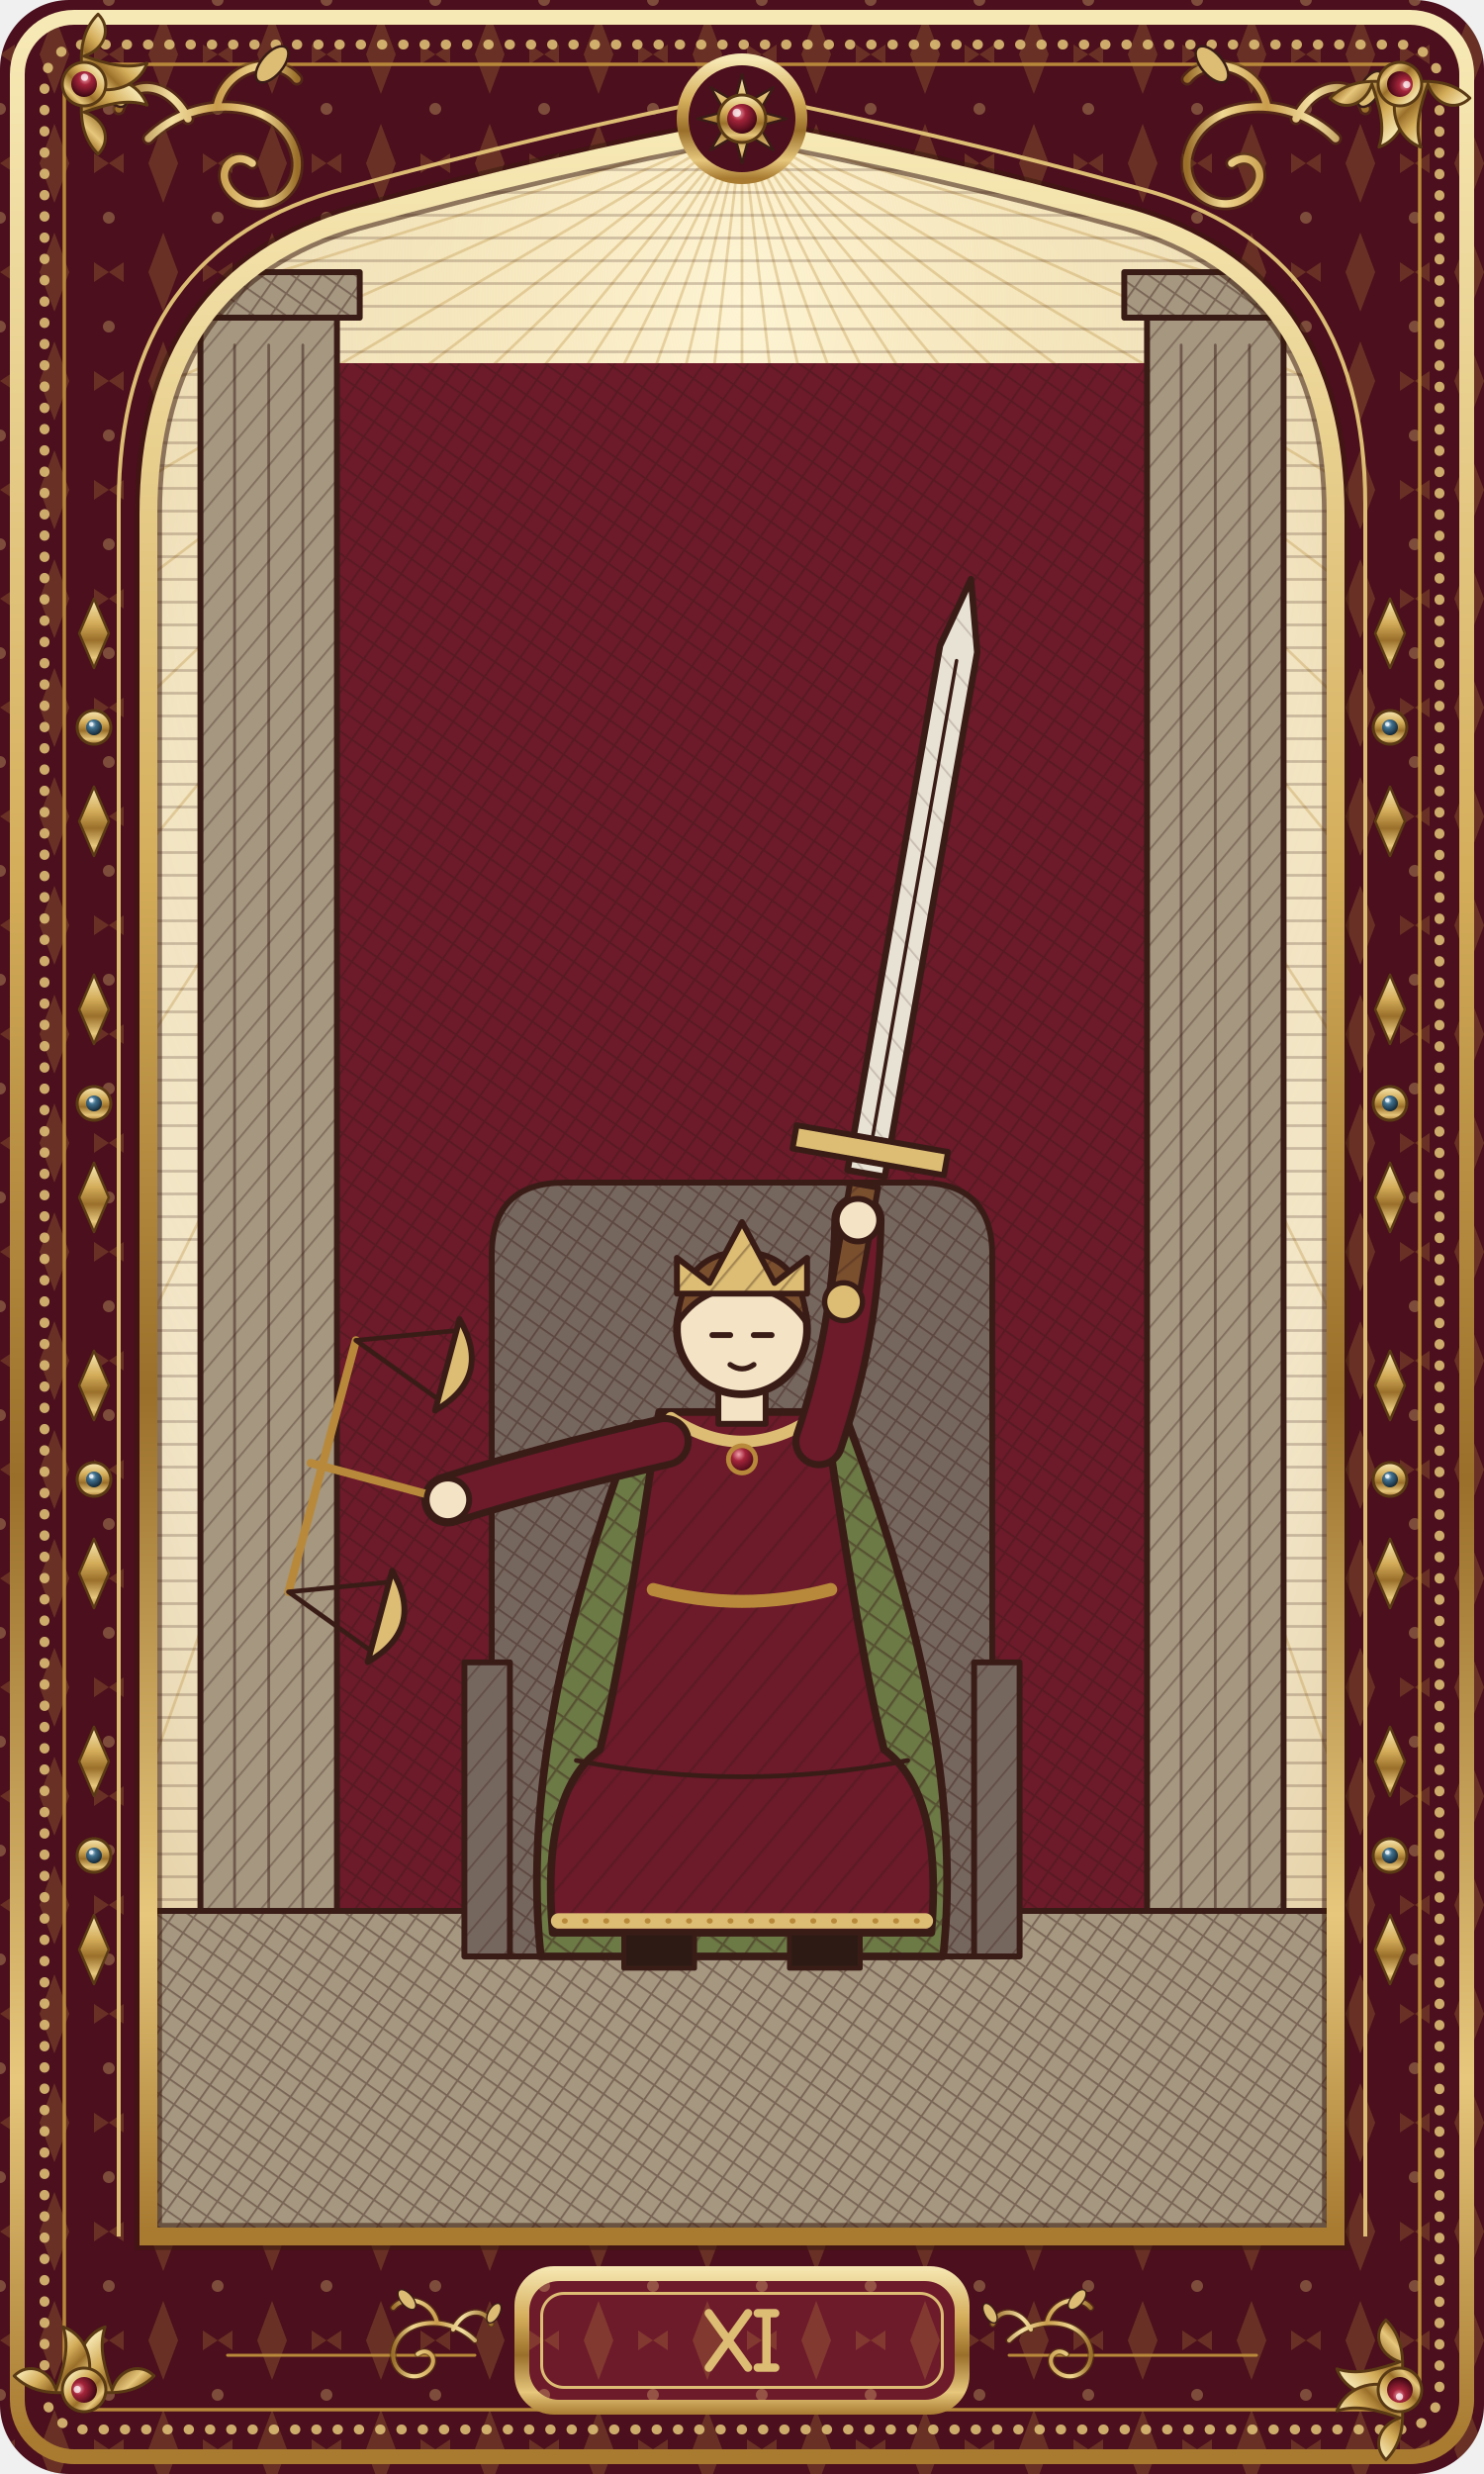
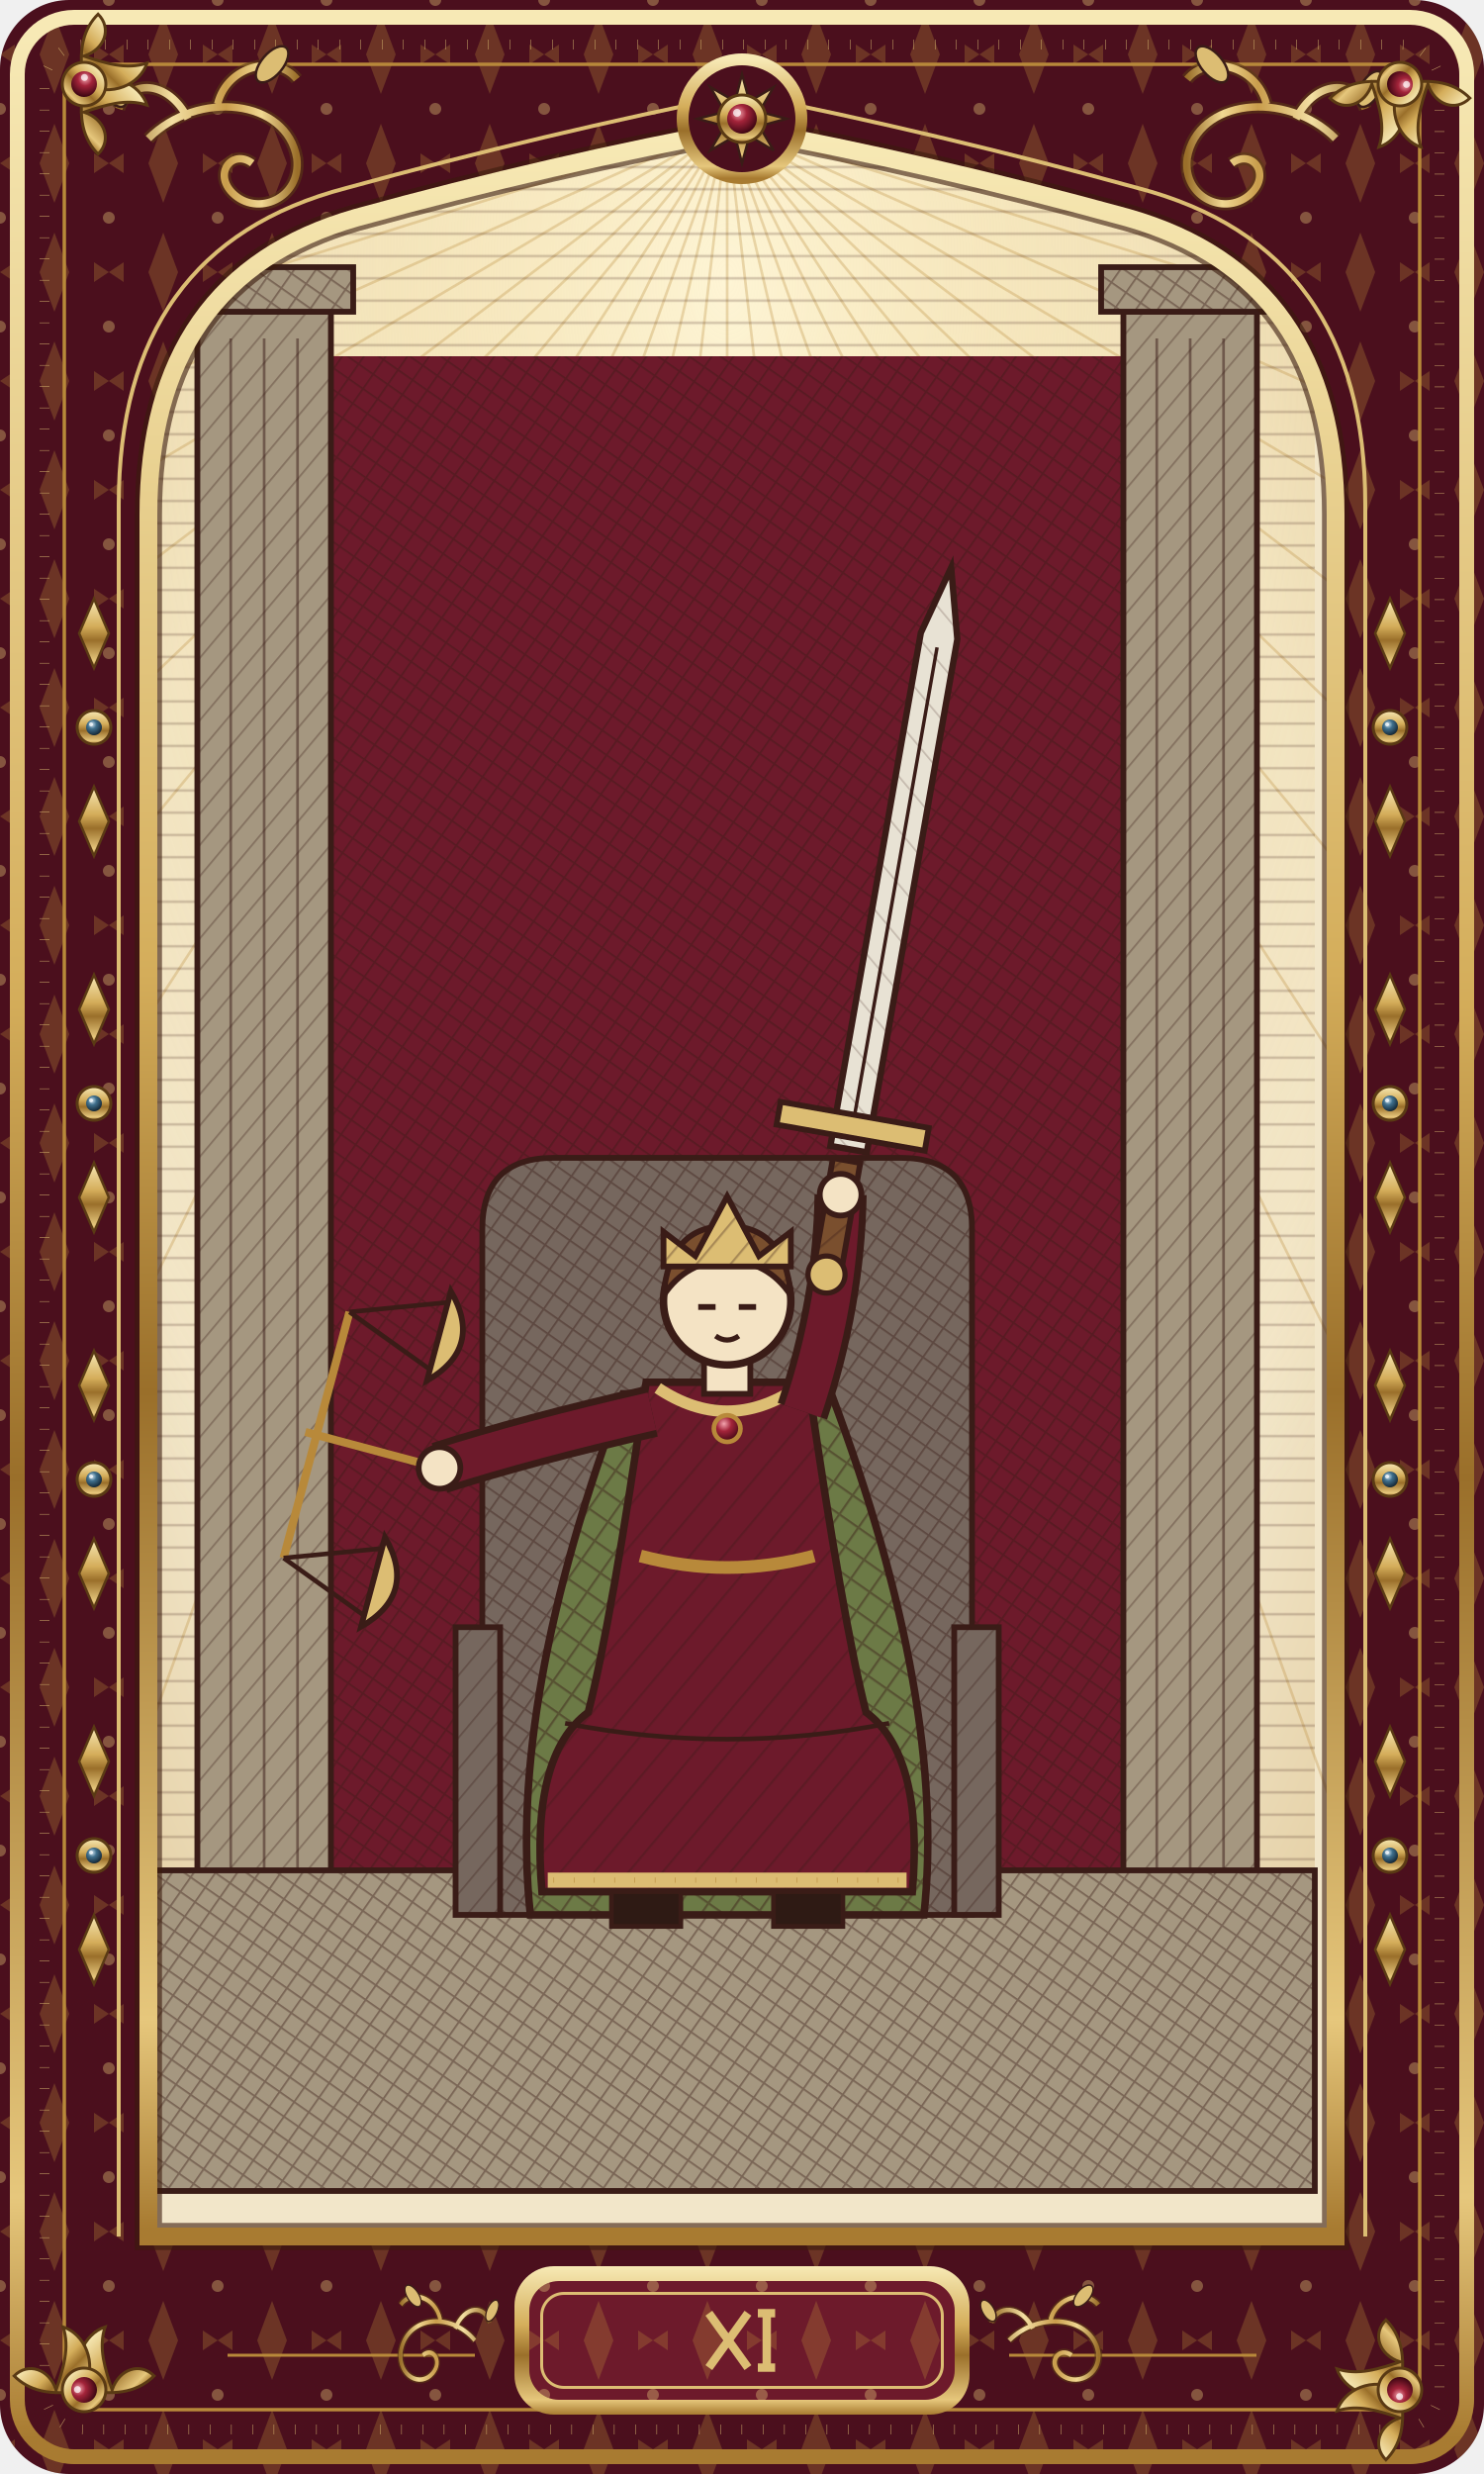
<svg xmlns="http://www.w3.org/2000/svg" width="300" height="500" viewBox="0 0 300 500">
  <defs>
    <pattern id="h" width="4.5" height="4.5" patternUnits="userSpaceOnUse" patternTransform="rotate(40)">
-       <line x1="0" y1="0" x2="0" y2="4.5" stroke="#3a1c17" stroke-width="0.8" opacity="0.32" />
+       <line x1="0" y1="0" x2="0" y2="4.5" stroke="#3a1c17" stroke-width="0.8" opacity="0.3" />
    </pattern>
    <pattern id="hx" width="4" height="4" patternUnits="userSpaceOnUse" patternTransform="rotate(35)">
      <path d="M0,0V4M0,0H4" stroke="#3a1c17" stroke-width="0.8" opacity="0.4" />
    </pattern>
    <pattern id="hz" width="8" height="5" patternUnits="userSpaceOnUse">
-       <line x1="0" y1="2.5" x2="8" y2="2.5" stroke="#3a1c17" stroke-width="0.6" opacity="0.22" />
+       <line x1="0" y1="2.5" x2="8" y2="2.5" stroke="#3a1c17" stroke-width="0.6" opacity="0.2" />
    </pattern>
    <pattern id="hl" width="6" height="6" patternUnits="userSpaceOnUse" patternTransform="rotate(-50)">
-       <line x1="0" y1="0" x2="0" y2="6" stroke="#3a1c17" stroke-width="0.6" opacity="0.18" />
+       <line x1="0" y1="0" x2="0" y2="6" stroke="#3a1c17" stroke-width="0.6" opacity="0.2" />
    </pattern>
    <pattern id="dots" width="7" height="7" patternUnits="userSpaceOnUse">
-       <circle cx="2" cy="2" r="0.7" fill="#3a1c17" opacity="0.35" />
+       <circle cx="2" cy="2" r="0.7" fill="#3a1c17" opacity="0.4" />
      <circle cx="5.5" cy="5" r="0.5" fill="#3a1c17" opacity="0.3" />
    </pattern>
    <pattern id="wv" width="24" height="9" patternUnits="userSpaceOnUse">
      <path d="M0,5 Q6,1 12,5 T24,5" fill="none" stroke="#3a1c17" stroke-width="0.7" opacity="0.4" />
    </pattern>
    <radialGradient id="pg" cx="50%" cy="42%" r="70%">
      <stop offset="0" stop-color="#f6ecd4" />
      <stop offset="0.7" stop-color="#f2e6c9" />
      <stop offset="1" stop-color="#e2cc9f" />
    </radialGradient>
    <radialGradient id="ng" cx="50%" cy="30%" r="80%">
      <stop offset="0" stop-color="#4a3a52" />
      <stop offset="1" stop-color="#2b2238" />
    </radialGradient>
    <linearGradient id="gold" x1="0" y1="0" x2="1" y2="1">
      <stop offset="0" stop-color="#dcbd73" />
      <stop offset="0.5" stop-color="#b8893a" />
      <stop offset="1" stop-color="#8e6626" />
    </linearGradient>
    <linearGradient id="gv" x1="0" y1="0" x2="0" y2="1">
      <stop offset="0" stop-color="#f7e9b5" />
-       <stop offset="0.35" stop-color="#d4ad5a" />
+       <stop offset="0.4" stop-color="#d4ad5a" />
      <stop offset="0.6" stop-color="#9a6f2a" />
-       <stop offset="0.85" stop-color="#e6c77c" />
+       <stop offset="0.9" stop-color="#e6c77c" />
      <stop offset="1" stop-color="#a87b31" />
    </linearGradient>
    <linearGradient id="gh" x1="0" y1="0" x2="1" y2="0">
      <stop offset="0" stop-color="#9a6f2a" />
      <stop offset="0.3" stop-color="#f3dfa2" />
-       <stop offset="0.55" stop-color="#c99d4c" />
+       <stop offset="0.6" stop-color="#c99d4c" />
      <stop offset="0.8" stop-color="#f0d791" />
      <stop offset="1" stop-color="#9a6f2a" />
    </linearGradient>
    <radialGradient id="gem" cx="38%" cy="32%" r="70%">
      <stop offset="0" stop-color="#f2a3ad" />
-       <stop offset="0.35" stop-color="#a3243a" />
+       <stop offset="0.4" stop-color="#a3243a" />
      <stop offset="1" stop-color="#3d0612" />
    </radialGradient>
    <radialGradient id="gemb" cx="38%" cy="32%" r="70%">
      <stop offset="0" stop-color="#cfe2ee" />
-       <stop offset="0.35" stop-color="#3f6f8c" />
+       <stop offset="0.4" stop-color="#3f6f8c" />
      <stop offset="1" stop-color="#132634" />
    </radialGradient>
    <radialGradient id="halo" cx="50%" cy="8%" r="75%">
      <stop offset="0" stop-color="#fff6d6" stop-opacity="0.9" />
-       <stop offset="0.5" stop-color="#f4dc9a" stop-opacity="0.25" />
+       <stop offset="0.5" stop-color="#f4dc9a" stop-opacity="0.3" />
      <stop offset="1" stop-color="#f4dc9a" stop-opacity="0" />
    </radialGradient>
    <pattern id="damask" width="22" height="22" patternUnits="userSpaceOnUse">
-       <path d="M11,3 l3,8 l-3,8 l-3,-8Z M0,11 l3,-2 l0,4Z M22,11 l-3,-2 l0,4Z" fill="#b8893a" opacity="0.28" />
-       <circle cx="0" cy="0" r="1.2" fill="#dcbd73" opacity="0.35" />
-       <circle cx="22" cy="22" r="1.2" fill="#dcbd73" opacity="0.35" />
-       <circle cx="22" cy="0" r="1.2" fill="#dcbd73" opacity="0.35" />
-       <circle cx="0" cy="22" r="1.2" fill="#dcbd73" opacity="0.35" />
+       <path d="M11,3 l3,8 l-3,8 l-3,-8Z M0,11 l3,-2 l0,4Z M22,11 l-3,-2 l0,4Z" fill="#b8893a" opacity="0.3" />
+       <circle cx="0" cy="0" r="1.2" fill="#dcbd73" opacity="0.4" />
+       <circle cx="22" cy="22" r="1.2" fill="#dcbd73" opacity="0.4" />
+       <circle cx="22" cy="0" r="1.2" fill="#dcbd73" opacity="0.4" />
+       <circle cx="0" cy="22" r="1.2" fill="#dcbd73" opacity="0.4" />
    </pattern>
    <clipPath id="panel">
      <path d="M30,452 V104 Q30,56 72,44 Q112,33 150,26 Q188,33 228,44 Q270,56 270,104 V452Z" />
    </clipPath>
+     <g id="fl">
+       <g transform="translate(0 0) rotate(0)">
+         <path d="M0,0 C2,-6 8,-8 12,-6 C8,-4 6,0 4,4 C8,2 12,4 12,8 C8,8 4,6 0,0Z" fill="url(#gv)" stroke="#5a3a14" stroke-width="0.6" />
+         <path d="M0,0 C6,-2 8,-8 6,-12 C4,-8 0,-6 -4,-4 C-2,-8 -4,-12 -8,-12 C-8,-8 -6,-4 0,0Z" fill="url(#gv)" stroke="#5a3a14" stroke-width="0.6" />
+         <circle cx="0" cy="0" r="4.4" fill="url(#gv)" stroke="#5a3a14" stroke-width="0.6" />
+         <circle cx="0" cy="0" r="2.6" fill="url(#gem)" />
+         <circle cx="-0.9" cy="-1" r="0.7" fill="#fff" opacity="0.7" />
+       </g>
+     </g>
+     <g id="cu">
+       <g transform="">
+         <path d="M0,0 C10,-10 28,-8 30,4 C31,12 22,16 17,11 C13,7 17,2 21,5 M8,-4 C4,-12 -4,-12 -6,-6 M14,-7 C16,-15 26,-17 30,-12" fill="none" stroke="#5a3a14" stroke-width="2.6" opacity="0.6" />
+         <path d="M0,0 C10,-10 28,-8 30,4 C31,12 22,16 17,11 C13,7 17,2 21,5 M8,-4 C4,-12 -4,-12 -6,-6 M14,-7 C16,-15 26,-17 30,-12" fill="none" stroke="url(#gh)" stroke-width="1.5" />
+         <ellipse cx="25" cy="-15" rx="2.2" ry="4.4" fill="#dcbd73" stroke="#3a1c17" stroke-width="0.5" transform="rotate(40 25 -15)" />
+         <ellipse cx="-7" cy="-10" rx="2" ry="4" fill="#dcbd73" stroke="#3a1c17" stroke-width="0.5" transform="rotate(-30 -7 -10)" />
+       </g>
+     </g>
+     <g id="gb">
+       <circle cx="0" cy="0" r="3.4" fill="url(#gv)" stroke="#5a3a14" stroke-width="0.6" />
+       <circle cx="0" cy="0" r="1.6" fill="url(#gemb)" />
+       <circle cx="-0.6" cy="-0.6" r="0.4" fill="#fff" opacity="0.7" />
+     </g>
+     <path id="dm" d="M0,-7 L3,0 L0,7 L-3,0Z" fill="url(#gv)" stroke="#5a3a14" stroke-width="0.5" />
  </defs>
  <rect x="0" y="0" width="300" height="500" rx="14" fill="#4b0f1d" />
  <rect x="0" y="0" width="300" height="500" rx="14" fill="url(#damask)" />
  <rect x="3.5" y="3.5" width="293" height="493" rx="11.5" fill="none" stroke="url(#gv)" stroke-width="3" />
-   <rect x="9" y="9" width="282" height="482" rx="8" fill="none" stroke="#dcbd73" stroke-width="2" stroke-linecap="round" stroke-dasharray="0.1 4.2" opacity="0.9" />
+   <rect x="9" y="9" width="282" height="482" rx="8" fill="none" stroke="#dcbd73" stroke-width="2" stroke-dasharray="0.1 4.2" opacity="0.9" />
  <rect x="13" y="13" width="274" height="474" rx="6" fill="none" stroke="#b8893a" stroke-width="0.7" />
  <path d="M30,452 V104 Q30,56 72,44 Q112,33 150,26 Q188,33 228,44 Q270,56 270,104 V452Z" fill="#f2e6c9" />
  <g clip-path="url(#panel)">
-     <g transform="translate(12 9) scale(0.92)">
+     <g transform="translate(12 9) scale(0.9)">
      <rect x="18" y="18" width="264" height="464" fill="url(#pg)" />
      <rect x="18" y="18" width="264" height="464" fill="url(#halo)" />
-       <path d="M150,18 L-262.56,96.7 M150,18 L-250.78,143.6 M150,18 L-233.69,188.83 M150,18 L-211.51,231.8 M150,18 L-184.54,271.93 M150,18 L-153.14,308.7 M150,18 L-117.72,341.62 M150,18 L-78.75,370.24 M150,18 L-36.75,394.2 M150,18 L7.73,413.17 M150,18 L54.09,426.9 M150,18 L101.73,435.22 M150,18 L150,438 M150,18 L198.27,435.22 M150,18 L245.91,426.9 M150,18 L292.27,413.17 M150,18 L336.75,394.2 M150,18 L378.75,370.24 M150,18 L417.72,341.62 M150,18 L453.14,308.7 M150,18 L484.54,271.93 M150,18 L511.51,231.8 M150,18 L533.69,188.83 M150,18 L550.78,143.6 M150,18 L562.56,96.7 " stroke="#b8893a" stroke-width="0.6" opacity="0.32" />
+       <path d="M150,18 L-262.6,96.7 M150,18 L-250.8,143.6 M150,18 L-233.7,188.8 M150,18 L-211.5,231.8 M150,18 L-184.5,271.9 M150,18 L-153.1,308.7 M150,18 L-117.7,341.6 M150,18 L-78.7,370.2 M150,18 L-36.7,394.2 M150,18 L7.7,413.2 M150,18 L54.1,426.9 M150,18 L101.7,435.2 M150,18 L150,438 M150,18 L198.3,435.2 M150,18 L245.9,426.9 M150,18 L292.3,413.2 M150,18 L336.8,394.2 M150,18 L378.8,370.2 M150,18 L417.7,341.6 M150,18 L453.1,308.7 M150,18 L484.5,271.9 M150,18 L511.5,231.8 M150,18 L533.7,188.8 M150,18 L550.8,143.6 M150,18 L562.6,96.7 " stroke="#b8893a" stroke-width="0.6" opacity="0.3" />
      <rect x="18" y="18" width="264" height="464" fill="url(#hz)" />
      <rect x="40" y="70" width="220" height="340" fill="#6d1a2b" />
      <rect x="40" y="70" width="220" height="340" fill="url(#hx)" />
-       <path d="M31,60h30v360h-30Z" fill="#a59780" stroke="#3a1c17" stroke-width="1.3" stroke-linejoin="round" stroke-linecap="round" />
-       <path d="M31,60h30v360h-30Z" fill="url(#h)" stroke="none" />
-       <path d="M38.5,66 V414 M46,66 V414 M53.5,66 V414" fill="none" stroke="#3a1c17" stroke-width="0.6" stroke-linecap="round" stroke-linejoin="round" opacity="0.5" />
-       <path d="M26,50h40v10h-40Z" fill="#a59780" stroke="#3a1c17" stroke-width="1.3" stroke-linejoin="round" stroke-linecap="round" />
-       <path d="M26,50h40v10h-40Z" fill="url(#hx)" stroke="none" />
-       <path d="M26,412h40v8h-40Z" fill="#a59780" stroke="#3a1c17" stroke-width="1.3" stroke-linejoin="round" stroke-linecap="round" />
-       <path d="M26,412h40v8h-40Z" fill="url(#hx)" stroke="none" />
-       <path d="M239,60h30v360h-30Z" fill="#a59780" stroke="#3a1c17" stroke-width="1.3" stroke-linejoin="round" stroke-linecap="round" />
-       <path d="M239,60h30v360h-30Z" fill="url(#h)" stroke="none" />
-       <path d="M246.5,66 V414 M254,66 V414 M261.5,66 V414" fill="none" stroke="#3a1c17" stroke-width="0.6" stroke-linecap="round" stroke-linejoin="round" opacity="0.5" />
-       <path d="M234,50h40v10h-40Z" fill="#a59780" stroke="#3a1c17" stroke-width="1.3" stroke-linejoin="round" stroke-linecap="round" />
-       <path d="M234,50h40v10h-40Z" fill="url(#hx)" stroke="none" />
-       <path d="M234,412h40v8h-40Z" fill="#a59780" stroke="#3a1c17" stroke-width="1.3" stroke-linejoin="round" stroke-linecap="round" />
-       <path d="M234,412h40v8h-40Z" fill="url(#hx)" stroke="none" />
-       <path d="M18,410h264v72h-264Z" fill="#a59780" stroke="#3a1c17" stroke-width="1.3" stroke-linejoin="round" stroke-linecap="round" />
-       <path d="M18,410h264v72h-264Z" fill="url(#hx)" stroke="none" />
+       <path d="M31,60h30v360h-30Z" fill="#a59780" stroke="#3a1c17" stroke-width="1.3" />
+       <path d="M31,60h30v360h-30Z" fill="url(#h)" />
+       <path d="M38.5,66 V414 M46,66 V414 M53.5,66 V414" fill="none" stroke="#3a1c17" stroke-width="0.6" opacity="0.5" />
+       <path d="M26,50h40v10h-40Z" fill="#a59780" stroke="#3a1c17" stroke-width="1.3" />
+       <path d="M26,50h40v10h-40Z" fill="url(#hx)" />
+       <path d="M26,412h40v8h-40Z" fill="#a59780" stroke="#3a1c17" stroke-width="1.3" />
+       <path d="M26,412h40v8h-40Z" fill="url(#hx)" />
+       <path d="M239,60h30v360h-30Z" fill="#a59780" stroke="#3a1c17" stroke-width="1.3" />
+       <path d="M239,60h30v360h-30Z" fill="url(#h)" />
+       <path d="M246.5,66 V414 M254,66 V414 M261.5,66 V414" fill="none" stroke="#3a1c17" stroke-width="0.6" opacity="0.5" />
+       <path d="M234,50h40v10h-40Z" fill="#a59780" stroke="#3a1c17" stroke-width="1.3" />
+       <path d="M234,50h40v10h-40Z" fill="url(#hx)" />
+       <path d="M234,412h40v8h-40Z" fill="#a59780" stroke="#3a1c17" stroke-width="1.3" />
+       <path d="M234,412h40v8h-40Z" fill="url(#hx)" />
+       <path d="M18,410h264v72h-264Z" fill="#a59780" stroke="#3a1c17" stroke-width="1.3" />
+       <path d="M18,410h264v72h-264Z" fill="url(#hx)" />
      <g transform="translate(150 420)">
-         <path d="M-55,0 V-154 Q-55,-170 -39,-170 H39 Q55,-170 55,-154 V0Z" fill="#76675e" stroke="#3a1c17" stroke-width="1.3" stroke-linejoin="round" stroke-linecap="round" />
-         <path d="M-55,0 V-154 Q-55,-170 -39,-170 H39 Q55,-170 55,-154 V0Z" fill="url(#hx)" stroke="none" />
-         <path d="M-61,-64.6h10v64.6h-10Z" fill="#76675e" stroke="#3a1c17" stroke-width="1.3" stroke-linejoin="round" stroke-linecap="round" />
-         <path d="M-61,-64.6h10v64.6h-10Z" fill="url(#h)" stroke="none" />
-         <path d="M51,-64.6h10v64.6h-10Z" fill="#76675e" stroke="#3a1c17" stroke-width="1.3" stroke-linejoin="round" stroke-linecap="round" />
-         <path d="M51,-64.6h10v64.6h-10Z" fill="url(#h)" stroke="none" />
+         <path d="M-55,0 V-154 Q-55,-170 -39,-170 H39 Q55,-170 55,-154 V0Z" fill="#76675e" stroke="#3a1c17" stroke-width="1.3" />
+         <path d="M-55,0 V-154 Q-55,-170 -39,-170 H39 Q55,-170 55,-154 V0Z" fill="url(#hx)" />
+         <path d="M-61,-64.6h10v64.6h-10Z" fill="#76675e" stroke="#3a1c17" stroke-width="1.3" />
+         <path d="M-61,-64.6h10v64.6h-10Z" fill="url(#h)" />
+         <path d="M51,-64.6h10v64.6h-10Z" fill="#76675e" stroke="#3a1c17" stroke-width="1.3" />
+         <path d="M51,-64.6h10v64.6h-10Z" fill="url(#h)" />
      </g>
      <g transform="translate(150 420) scale(1.3 1.3)">
-         <path d="M-18,-90 Q-38,-36.8 -34,0 L34,0 Q38,-36.8 18,-90Z" fill="#6c7a46" stroke="#3a1c17" stroke-width="1.3" stroke-linejoin="round" stroke-linecap="round" />
-         <path d="M-18,-90 Q-38,-36.8 -34,0 L34,0 Q38,-36.8 18,-90Z" fill="url(#hx)" stroke="none" />
-         <path d="M-14,-92 Q-20,-50.6 -24,-34.96 Q-34,-27.6 -32,-4 L32,-4 Q34,-27.6 24,-34.96 Q20,-50.6 14,-92Z" fill="#6d1a2b" stroke="#3a1c17" stroke-width="1.3" stroke-linejoin="round" stroke-linecap="round" />
-         <path d="M-14,-92 Q-20,-50.6 -24,-34.96 Q-34,-27.6 -32,-4 L32,-4 Q34,-27.6 24,-34.96 Q20,-50.6 14,-92Z" fill="url(#h)" stroke="none" />
-         <path d="M-28,-33.12 Q0,-27.6 28,-33.12" fill="none" stroke="#3a1c17" stroke-width="0.8" stroke-linecap="round" stroke-linejoin="round" />
-         <path d="M-20,-4 h12 v6 h-12Z M8,-4 h12 v6 h-12Z" fill="#2e1a14" stroke="#3a1c17" stroke-width="0.8" stroke-linejoin="round" stroke-linecap="round" />
-         <path d="M-15,-62 Q0,-58 15,-62" fill="none" stroke="#b8893a" stroke-width="2.2" stroke-linecap="round" stroke-linejoin="round" />
-         <path d="M-12,-91 Q0,-83 12,-91" fill="none" stroke="#dcbd73" stroke-width="2" stroke-linecap="round" stroke-linejoin="round" />
+         <path d="M-18,-90 Q-38,-36.8 -34,0 L34,0 Q38,-36.8 18,-90Z" fill="#6c7a46" stroke="#3a1c17" stroke-width="1.3" />
+         <path d="M-18,-90 Q-38,-36.8 -34,0 L34,0 Q38,-36.8 18,-90Z" fill="url(#hx)" />
+         <g fill="#6d1a2b" stroke="#3a1c17" stroke-width="1.3">
+           <path id="qn" d="M-14,-92 Q-20,-50.6 -24,-35 Q-34,-27.6 -32,-4 L32,-4 Q34,-27.6 24,-35 Q20,-50.6 14,-92Z" />
+         </g>
+         <use href="#qn" fill="url(#h)" />
+         <path d="M-28,-33.1 Q0,-27.6 28,-33.1" fill="none" stroke="#3a1c17" stroke-width="0.8" />
+         <path d="M-20,-4 h12 v6 h-12Z M8,-4 h12 v6 h-12Z" fill="#2e1a14" stroke="#3a1c17" stroke-width="0.8" />
+         <path d="M-15,-62 Q0,-58 15,-62" fill="none" stroke="#b8893a" stroke-width="2.2" />
+         <path d="M-12,-91 Q0,-83 12,-91" fill="none" stroke="#dcbd73" stroke-width="2" />
        <circle cx="0" cy="-84" r="2.3" fill="url(#gem)" stroke="#b8893a" stroke-width="0.8" />
-         <path d="M-31,-6 H31" fill="none" stroke="#dcbd73" stroke-width="2.6" stroke-linecap="round" stroke-linejoin="round" />
-         <path d="M-30,-6 H30" fill="none" stroke="#b8893a" stroke-width="0.9" stroke-linecap="round" stroke-linejoin="round" stroke-dasharray="0.1 3.4" />
-         <path d="M-4,-90 v-6 h8 v6Z" fill="#f4e3c4" stroke="#3a1c17" stroke-width="1" stroke-linejoin="round" stroke-linecap="round" />
+         <path d="M-31,-6 H31" fill="none" stroke="#dcbd73" stroke-width="2.6" />
+         <path d="M-30,-6 H30" fill="none" stroke="#b8893a" stroke-width="0.9" stroke-dasharray="0.1 3.4" />
+         <path d="M-4,-90 v-6 h8 v6Z" fill="#f4e3c4" stroke="#3a1c17" stroke-width="1" />
        <circle cx="0" cy="-106" r="11" fill="#f4e3c4" stroke="#3a1c17" stroke-width="1.3" />
-         <path d="M-11,-107 q1,-12 11,-12 q10,0 11,12 q-4,-6 -11,-6 q-7,0 -11,6Z" fill="#7a4f2e" stroke="#3a1c17" stroke-width="1" stroke-linejoin="round" stroke-linecap="round" />
-         <path d="M-11,-107 q1,-12 11,-12 q10,0 11,12 q-4,-6 -11,-6 q-7,0 -11,6Z" fill="url(#h)" stroke="none" />
-         <path d="M-5,-105 h3 M2,-105 h3" fill="none" stroke="#3a1c17" stroke-width="1" stroke-linecap="round" stroke-linejoin="round" />
-         <path d="M-2,-100 q2,1.4 4,0" fill="none" stroke="#3a1c17" stroke-width="0.9" stroke-linecap="round" stroke-linejoin="round" />
+         <path d="M-11,-107 q1,-12 11,-12 q10,0 11,12 q-4,-6 -11,-6 q-7,0 -11,6Z" fill="#7a4f2e" stroke="#3a1c17" stroke-width="1" />
+         <path d="M-11,-107 q1,-12 11,-12 q10,0 11,12 q-4,-6 -11,-6 q-7,0 -11,6Z" fill="url(#h)" />
+         <path d="M-5,-105 h3 M2,-105 h3" fill="none" stroke="#3a1c17" stroke-width="1" />
+         <path d="M-2,-100 q2,1.4 4,0" fill="none" stroke="#3a1c17" stroke-width="0.9" />
        <g transform="translate(0 0)">
-           <path d="M-11,-112 L-11,-118.05 L-5.5,-113.815 L0,-124.1 L5.5,-113.815 L11,-118.05 L11,-112Z" fill="#dcbd73" stroke="#3a1c17" stroke-width="1" stroke-linejoin="round" stroke-linecap="round" />
-           <path d="M-11,-112 L-11,-118.05 L-5.5,-113.815 L0,-124.1 L5.5,-113.815 L11,-118.05 L11,-112Z" fill="url(#h)" stroke="none" />
-         </g>
-         <path d="M-13,-87 Q-34.353,-82.082 -49.705,-77.165" fill="none" stroke="#3a1c17" stroke-width="9" stroke-linecap="round" stroke-linejoin="round" />
-         <path d="M-13,-87 Q-34.353,-82.082 -49.705,-77.165" fill="none" stroke="#6d1a2b" stroke-width="6.6" stroke-linecap="round" stroke-linejoin="round" />
-         <path d="M13,-87 Q19.299,-105.711 19.599,-124.423" fill="none" stroke="#3a1c17" stroke-width="9" stroke-linecap="round" stroke-linejoin="round" />
-         <path d="M13,-87 Q19.299,-105.711 19.599,-124.423" fill="none" stroke="#6d1a2b" stroke-width="6.6" stroke-linecap="round" stroke-linejoin="round" />
-         <g transform="translate(-49.71 -77.16) rotate(-75)">
-           <path d="M0,0 V-24 M-22,-22 H22" fill="none" stroke="#b8893a" stroke-width="1.4" stroke-linecap="round" stroke-linejoin="round" />
-           <path d="M-22,-22 L-28,-6 M-22,-22 L-16,-6 M22,-22 L16,-6 M22,-22 L28,-6" fill="none" stroke="#3a1c17" stroke-width="0.8" stroke-linecap="round" stroke-linejoin="round" />
-           <path d="M-30,-6 q8,8 16,0Z" fill="#dcbd73" stroke="#3a1c17" stroke-width="1" stroke-linejoin="round" stroke-linecap="round" />
-           <path d="M14,-6 q8,8 16,0Z" fill="#dcbd73" stroke="#3a1c17" stroke-width="1" stroke-linejoin="round" stroke-linecap="round" />
-         </g>
-         <g transform="translate(19.6 -124.42) rotate(10)">
-           <path d="M-3.2,-8 L-3.2,-98 L0,-110 L3.2,-98 L3.2,-8Z" fill="#e8e2d4" stroke="#3a1c17" stroke-width="1.1" stroke-linejoin="round" stroke-linecap="round" />
-           <path d="M-3.2,-8 L-3.2,-98 L0,-110 L3.2,-98 L3.2,-8Z" fill="url(#hl)" stroke="none" />
-           <path d="M0,-10 V-96" fill="none" stroke="#3a1c17" stroke-width="0.6" stroke-linecap="round" stroke-linejoin="round" />
-           <path d="M-13,-10 h26 v-4 h-26Z" fill="#dcbd73" stroke="#3a1c17" stroke-width="1" stroke-linejoin="round" stroke-linecap="round" />
-           <path d="M-2.4,-6 h4.8 v18 h-4.8Z" fill="#7a4f2e" stroke="#3a1c17" stroke-width="1" stroke-linejoin="round" stroke-linecap="round" />
-           <path d="M-2.4,-6 h4.8 v18 h-4.8Z" fill="url(#h)" stroke="none" />
+           <path d="M-11,-112 L-11,-118 L-5.5,-113.8 L0,-124.1 L5.5,-113.8 L11,-118 L11,-112Z" fill="#dcbd73" stroke="#3a1c17" stroke-width="1" />
+           <path d="M-11,-112 L-11,-118 L-5.5,-113.8 L0,-124.1 L5.5,-113.8 L11,-118 L11,-112Z" fill="url(#h)" />
+         </g>
+         <path d="M-13,-87 Q-34.4,-82.1 -49.7,-77.2" fill="none" stroke="#3a1c17" stroke-width="9" />
+         <path d="M-13,-87 Q-34.4,-82.1 -49.7,-77.2" fill="none" stroke="#6d1a2b" stroke-width="6.6" />
+         <path d="M13,-87 Q19.3,-105.7 19.6,-124.4" fill="none" stroke="#3a1c17" stroke-width="9" />
+         <path d="M13,-87 Q19.3,-105.7 19.6,-124.4" fill="none" stroke="#6d1a2b" stroke-width="6.6" />
+         <g transform="translate(-49.7 -77.2) rotate(-75)">
+           <path d="M0,0 V-24 M-22,-22 H22" fill="none" stroke="#b8893a" stroke-width="1.4" />
+           <path d="M-22,-22 L-28,-6 M-22,-22 L-16,-6 M22,-22 L16,-6 M22,-22 L28,-6" fill="none" stroke="#3a1c17" stroke-width="0.8" />
+           <path d="M-30,-6 q8,8 16,0Z" fill="#dcbd73" stroke="#3a1c17" stroke-width="1" />
+           <path d="M14,-6 q8,8 16,0Z" fill="#dcbd73" stroke="#3a1c17" stroke-width="1" />
+         </g>
+         <g transform="translate(19.6 -124.4) rotate(10)">
+           <path d="M-3.2,-8 L-3.2,-98 L0,-110 L3.2,-98 L3.2,-8Z" fill="#e8e2d4" stroke="#3a1c17" stroke-width="1.1" />
+           <path d="M-3.2,-8 L-3.2,-98 L0,-110 L3.2,-98 L3.2,-8Z" fill="url(#hl)" />
+           <path d="M0,-10 V-96" fill="none" stroke="#3a1c17" stroke-width="0.6" />
+           <path d="M-13,-10 h26 v-4 h-26Z" fill="#dcbd73" stroke="#3a1c17" stroke-width="1" />
+           <path d="M-2.4,-6 h4.8 v18 h-4.8Z" fill="#7a4f2e" stroke="#3a1c17" stroke-width="1" />
+           <path d="M-2.4,-6 h4.8 v18 h-4.8Z" fill="url(#h)" />
          <circle cx="0" cy="14" r="3.2" fill="#dcbd73" stroke="#3a1c17" stroke-width="0.9" />
        </g>
-         <circle cx="-49.71" cy="-77.16" r="3.6" fill="#f4e3c4" stroke="#3a1c17" stroke-width="1" />
-         <circle cx="19.6" cy="-124.42" r="3.6" fill="#f4e3c4" stroke="#3a1c17" stroke-width="1" />
+         <circle cx="-49.7" cy="-77.2" r="3.6" fill="#f4e3c4" stroke="#3a1c17" stroke-width="1" />
+         <circle cx="19.6" cy="-124.4" r="3.6" fill="#f4e3c4" stroke="#3a1c17" stroke-width="1" />
      </g>
    </g>
  </g>
-   <path d="M30,452 V104 Q30,56 72,44 Q112,33 150,26 Q188,33 228,44 Q270,56 270,104 V452Z" fill="none" stroke="#3a1a0c" stroke-width="5.5" opacity="0.55" />
+   <path d="M30,452 V104 Q30,56 72,44 Q112,33 150,26 Q188,33 228,44 Q270,56 270,104 V452Z" fill="none" stroke="#3a1a0c" stroke-width="5.5" opacity="0.6" />
  <path d="M30,452 V104 Q30,56 72,44 Q112,33 150,26 Q188,33 228,44 Q270,56 270,104 V452Z" fill="none" stroke="url(#gv)" stroke-width="3.6" />
  <path d="M24,452 V102 Q24,50 70,38 Q110,27 150,19 Q190,27 230,38 Q276,50 276,102 V452" fill="none" stroke="#dcbd73" stroke-width="0.8" />
-   <g transform="translate(30 28)">
-     <g transform="">
-       <path d="M0,0 C10,-10 28,-8 30,4 C31,12 22,16 17,11 C13,7 17,2 21,5 M8,-4 C4,-12 -4,-12 -6,-6 M14,-7 C16,-15 26,-17 30,-12" fill="none" stroke="#5a3a14" stroke-width="2.6" stroke-linecap="round" stroke-linejoin="round" opacity="0.55" />
-       <path d="M0,0 C10,-10 28,-8 30,4 C31,12 22,16 17,11 C13,7 17,2 21,5 M8,-4 C4,-12 -4,-12 -6,-6 M14,-7 C16,-15 26,-17 30,-12" fill="none" stroke="url(#gh)" stroke-width="1.5" stroke-linecap="round" stroke-linejoin="round" />
-       <ellipse cx="25" cy="-15" rx="2.2" ry="4.4" fill="#dcbd73" stroke="#3a1c17" stroke-width="0.5" transform="rotate(40 25 -15)" />
-       <ellipse cx="-7" cy="-10" rx="2" ry="4" fill="#dcbd73" stroke="#3a1c17" stroke-width="0.5" transform="rotate(-30 -7 -10)" />
-     </g>
-   </g>
-   <g transform="translate(270 28)">
-     <g transform="scale(-1 1)">
-       <path d="M0,0 C10,-10 28,-8 30,4 C31,12 22,16 17,11 C13,7 17,2 21,5 M8,-4 C4,-12 -4,-12 -6,-6 M14,-7 C16,-15 26,-17 30,-12" fill="none" stroke="#5a3a14" stroke-width="2.6" stroke-linecap="round" stroke-linejoin="round" opacity="0.55" />
-       <path d="M0,0 C10,-10 28,-8 30,4 C31,12 22,16 17,11 C13,7 17,2 21,5 M8,-4 C4,-12 -4,-12 -6,-6 M14,-7 C16,-15 26,-17 30,-12" fill="none" stroke="url(#gh)" stroke-width="1.5" stroke-linecap="round" stroke-linejoin="round" />
-       <ellipse cx="25" cy="-15" rx="2.2" ry="4.4" fill="#dcbd73" stroke="#3a1c17" stroke-width="0.5" transform="rotate(40 25 -15)" />
-       <ellipse cx="-7" cy="-10" rx="2" ry="4" fill="#dcbd73" stroke="#3a1c17" stroke-width="0.5" transform="rotate(-30 -7 -10)" />
-     </g>
-   </g>
-   <path d="M19,121 L22,128 L19,135 L16,128Z" fill="url(#gv)" stroke="#5a3a14" stroke-width="0.5" stroke-linejoin="round" stroke-linecap="round" />
-   <path d="M281,121 L284,128 L281,135 L278,128Z" fill="url(#gv)" stroke="#5a3a14" stroke-width="0.5" stroke-linejoin="round" stroke-linecap="round" />
-   <circle cx="19" cy="147" r="3.4" fill="url(#gv)" stroke="#5a3a14" stroke-width="0.6" />
-   <circle cx="19" cy="147" r="1.6" fill="url(#gemb)" />
-   <circle cx="18.44" cy="146.36" r="0.448" fill="#fff" opacity="0.7" />
-   <circle cx="281" cy="147" r="3.4" fill="url(#gv)" stroke="#5a3a14" stroke-width="0.6" />
-   <circle cx="281" cy="147" r="1.6" fill="url(#gemb)" />
-   <circle cx="280.44" cy="146.36" r="0.448" fill="#fff" opacity="0.7" />
-   <path d="M19,159 L22,166 L19,173 L16,166Z" fill="url(#gv)" stroke="#5a3a14" stroke-width="0.5" stroke-linejoin="round" stroke-linecap="round" />
-   <path d="M281,159 L284,166 L281,173 L278,166Z" fill="url(#gv)" stroke="#5a3a14" stroke-width="0.5" stroke-linejoin="round" stroke-linecap="round" />
-   <path d="M19,197 L22,204 L19,211 L16,204Z" fill="url(#gv)" stroke="#5a3a14" stroke-width="0.5" stroke-linejoin="round" stroke-linecap="round" />
-   <path d="M281,197 L284,204 L281,211 L278,204Z" fill="url(#gv)" stroke="#5a3a14" stroke-width="0.5" stroke-linejoin="round" stroke-linecap="round" />
-   <circle cx="19" cy="223" r="3.4" fill="url(#gv)" stroke="#5a3a14" stroke-width="0.6" />
-   <circle cx="19" cy="223" r="1.6" fill="url(#gemb)" />
-   <circle cx="18.44" cy="222.36" r="0.448" fill="#fff" opacity="0.7" />
-   <circle cx="281" cy="223" r="3.4" fill="url(#gv)" stroke="#5a3a14" stroke-width="0.6" />
-   <circle cx="281" cy="223" r="1.6" fill="url(#gemb)" />
-   <circle cx="280.44" cy="222.36" r="0.448" fill="#fff" opacity="0.7" />
-   <path d="M19,235 L22,242 L19,249 L16,242Z" fill="url(#gv)" stroke="#5a3a14" stroke-width="0.5" stroke-linejoin="round" stroke-linecap="round" />
-   <path d="M281,235 L284,242 L281,249 L278,242Z" fill="url(#gv)" stroke="#5a3a14" stroke-width="0.5" stroke-linejoin="round" stroke-linecap="round" />
-   <path d="M19,273 L22,280 L19,287 L16,280Z" fill="url(#gv)" stroke="#5a3a14" stroke-width="0.5" stroke-linejoin="round" stroke-linecap="round" />
-   <path d="M281,273 L284,280 L281,287 L278,280Z" fill="url(#gv)" stroke="#5a3a14" stroke-width="0.5" stroke-linejoin="round" stroke-linecap="round" />
-   <circle cx="19" cy="299" r="3.4" fill="url(#gv)" stroke="#5a3a14" stroke-width="0.6" />
-   <circle cx="19" cy="299" r="1.6" fill="url(#gemb)" />
-   <circle cx="18.44" cy="298.36" r="0.448" fill="#fff" opacity="0.7" />
-   <circle cx="281" cy="299" r="3.4" fill="url(#gv)" stroke="#5a3a14" stroke-width="0.6" />
-   <circle cx="281" cy="299" r="1.6" fill="url(#gemb)" />
-   <circle cx="280.44" cy="298.36" r="0.448" fill="#fff" opacity="0.7" />
-   <path d="M19,311 L22,318 L19,325 L16,318Z" fill="url(#gv)" stroke="#5a3a14" stroke-width="0.5" stroke-linejoin="round" stroke-linecap="round" />
-   <path d="M281,311 L284,318 L281,325 L278,318Z" fill="url(#gv)" stroke="#5a3a14" stroke-width="0.5" stroke-linejoin="round" stroke-linecap="round" />
-   <path d="M19,349 L22,356 L19,363 L16,356Z" fill="url(#gv)" stroke="#5a3a14" stroke-width="0.5" stroke-linejoin="round" stroke-linecap="round" />
-   <path d="M281,349 L284,356 L281,363 L278,356Z" fill="url(#gv)" stroke="#5a3a14" stroke-width="0.5" stroke-linejoin="round" stroke-linecap="round" />
-   <circle cx="19" cy="375" r="3.4" fill="url(#gv)" stroke="#5a3a14" stroke-width="0.6" />
-   <circle cx="19" cy="375" r="1.6" fill="url(#gemb)" />
-   <circle cx="18.44" cy="374.36" r="0.448" fill="#fff" opacity="0.7" />
-   <circle cx="281" cy="375" r="3.4" fill="url(#gv)" stroke="#5a3a14" stroke-width="0.6" />
-   <circle cx="281" cy="375" r="1.6" fill="url(#gemb)" />
-   <circle cx="280.44" cy="374.36" r="0.448" fill="#fff" opacity="0.7" />
-   <path d="M19,387 L22,394 L19,401 L16,394Z" fill="url(#gv)" stroke="#5a3a14" stroke-width="0.5" stroke-linejoin="round" stroke-linecap="round" />
-   <path d="M281,387 L284,394 L281,401 L278,394Z" fill="url(#gv)" stroke="#5a3a14" stroke-width="0.5" stroke-linejoin="round" stroke-linecap="round" />
+   <use href="#cu" transform="translate(30 28)" />
+   <use href="#cu" transform="translate(270 28) scale(-1 1)" />
+   <use href="#dm" transform="translate(19 128)" />
+   <use href="#dm" transform="translate(281 128)" />
+   <use href="#gb" transform="translate(19 147)" />
+   <use href="#gb" transform="translate(281 147)" />
+   <use href="#dm" transform="translate(19 166)" />
+   <use href="#dm" transform="translate(281 166)" />
+   <use href="#dm" transform="translate(19 204)" />
+   <use href="#dm" transform="translate(281 204)" />
+   <use href="#gb" transform="translate(19 223)" />
+   <use href="#gb" transform="translate(281 223)" />
+   <use href="#dm" transform="translate(19 242)" />
+   <use href="#dm" transform="translate(281 242)" />
+   <use href="#dm" transform="translate(19 280)" />
+   <use href="#dm" transform="translate(281 280)" />
+   <use href="#gb" transform="translate(19 299)" />
+   <use href="#gb" transform="translate(281 299)" />
+   <use href="#dm" transform="translate(19 318)" />
+   <use href="#dm" transform="translate(281 318)" />
+   <use href="#dm" transform="translate(19 356)" />
+   <use href="#dm" transform="translate(281 356)" />
+   <use href="#gb" transform="translate(19 375)" />
+   <use href="#gb" transform="translate(281 375)" />
+   <use href="#dm" transform="translate(19 394)" />
+   <use href="#dm" transform="translate(281 394)" />
  <circle cx="150" cy="24" r="12" fill="#4b0f1d" stroke="url(#gv)" stroke-width="2.4" />
-   <path d="M150,15L151.45,20.51L156.36,17.64L153.49,22.55L159,24L153.49,25.45L156.36,30.36L151.45,27.49L150,33L148.55,27.49L143.64,30.36L146.51,25.45L141,24L146.51,22.55L143.64,17.64L148.55,20.51Z" fill="url(#gv)" stroke="#3a1c17" stroke-width="0.5" stroke-linejoin="round" stroke-linecap="round" />
+   <path d="M150,15L151.5,20.5L156.4,17.6L153.5,22.6L159,24L153.5,25.5L156.4,30.4L151.5,27.5L150,33L148.6,27.5L143.6,30.4L146.5,25.5L141,24L146.5,22.6L143.6,17.6L148.6,20.5Z" fill="url(#gv)" stroke="#3a1c17" stroke-width="0.5" />
  <circle cx="150" cy="24" r="4.8" fill="url(#gv)" stroke="#5a3a14" stroke-width="0.6" />
  <circle cx="150" cy="24" r="3" fill="url(#gem)" />
-   <circle cx="148.95" cy="22.8" r="0.84" fill="#fff" opacity="0.7" />
-   <g transform="translate(17 17) rotate(45)">
-     <path d="M0,0 C2,-6 8,-8 12,-6 C8,-4 6,0 4,4 C8,2 12,4 12,8 C8,8 4,6 0,0Z" fill="url(#gv)" stroke="#5a3a14" stroke-width="0.6" stroke-linejoin="round" stroke-linecap="round" />
-     <path d="M0,0 C6,-2 8,-8 6,-12 C4,-8 0,-6 -4,-4 C-2,-8 -4,-12 -8,-12 C-8,-8 -6,-4 0,0Z" fill="url(#gv)" stroke="#5a3a14" stroke-width="0.6" stroke-linejoin="round" stroke-linecap="round" />
-     <circle cx="0" cy="0" r="4.4" fill="url(#gv)" stroke="#5a3a14" stroke-width="0.6" />
-     <circle cx="0" cy="0" r="2.6" fill="url(#gem)" />
-     <circle cx="-0.91" cy="-1.04" r="0.728" fill="#fff" opacity="0.7" />
-   </g>
-   <g transform="translate(283 17) rotate(135)">
-     <path d="M0,0 C2,-6 8,-8 12,-6 C8,-4 6,0 4,4 C8,2 12,4 12,8 C8,8 4,6 0,0Z" fill="url(#gv)" stroke="#5a3a14" stroke-width="0.6" stroke-linejoin="round" stroke-linecap="round" />
-     <path d="M0,0 C6,-2 8,-8 6,-12 C4,-8 0,-6 -4,-4 C-2,-8 -4,-12 -8,-12 C-8,-8 -6,-4 0,0Z" fill="url(#gv)" stroke="#5a3a14" stroke-width="0.6" stroke-linejoin="round" stroke-linecap="round" />
-     <circle cx="0" cy="0" r="4.4" fill="url(#gv)" stroke="#5a3a14" stroke-width="0.6" />
-     <circle cx="0" cy="0" r="2.6" fill="url(#gem)" />
-     <circle cx="-0.91" cy="-1.04" r="0.728" fill="#fff" opacity="0.7" />
-   </g>
-   <g transform="translate(17 483) rotate(-45)">
-     <path d="M0,0 C2,-6 8,-8 12,-6 C8,-4 6,0 4,4 C8,2 12,4 12,8 C8,8 4,6 0,0Z" fill="url(#gv)" stroke="#5a3a14" stroke-width="0.6" stroke-linejoin="round" stroke-linecap="round" />
-     <path d="M0,0 C6,-2 8,-8 6,-12 C4,-8 0,-6 -4,-4 C-2,-8 -4,-12 -8,-12 C-8,-8 -6,-4 0,0Z" fill="url(#gv)" stroke="#5a3a14" stroke-width="0.6" stroke-linejoin="round" stroke-linecap="round" />
-     <circle cx="0" cy="0" r="4.4" fill="url(#gv)" stroke="#5a3a14" stroke-width="0.6" />
-     <circle cx="0" cy="0" r="2.6" fill="url(#gem)" />
-     <circle cx="-0.91" cy="-1.04" r="0.728" fill="#fff" opacity="0.7" />
-   </g>
-   <g transform="translate(283 483) rotate(-135)">
-     <path d="M0,0 C2,-6 8,-8 12,-6 C8,-4 6,0 4,4 C8,2 12,4 12,8 C8,8 4,6 0,0Z" fill="url(#gv)" stroke="#5a3a14" stroke-width="0.6" stroke-linejoin="round" stroke-linecap="round" />
-     <path d="M0,0 C6,-2 8,-8 6,-12 C4,-8 0,-6 -4,-4 C-2,-8 -4,-12 -8,-12 C-8,-8 -6,-4 0,0Z" fill="url(#gv)" stroke="#5a3a14" stroke-width="0.6" stroke-linejoin="round" stroke-linecap="round" />
-     <circle cx="0" cy="0" r="4.4" fill="url(#gv)" stroke="#5a3a14" stroke-width="0.6" />
-     <circle cx="0" cy="0" r="2.6" fill="url(#gem)" />
-     <circle cx="-0.91" cy="-1.04" r="0.728" fill="#fff" opacity="0.7" />
-   </g>
-   <path d="M40,471 H96 M204,471 H260" fill="none" stroke="url(#gh)" stroke-width="1.2" stroke-linecap="round" stroke-linejoin="round" />
-   <path d="M46,476 H96 M204,476 H254" fill="none" stroke="#b8893a" stroke-width="0.6" stroke-linecap="round" stroke-linejoin="round" />
-   <g transform="translate(96 473)">
-     <g transform="scale(0.55)">
-       <g transform="scale(-1 1)">
-         <path d="M0,0 C10,-10 28,-8 30,4 C31,12 22,16 17,11 C13,7 17,2 21,5 M8,-4 C4,-12 -4,-12 -6,-6 M14,-7 C16,-15 26,-17 30,-12" fill="none" stroke="#5a3a14" stroke-width="2.6" stroke-linecap="round" stroke-linejoin="round" opacity="0.55" />
-         <path d="M0,0 C10,-10 28,-8 30,4 C31,12 22,16 17,11 C13,7 17,2 21,5 M8,-4 C4,-12 -4,-12 -6,-6 M14,-7 C16,-15 26,-17 30,-12" fill="none" stroke="url(#gh)" stroke-width="1.5" stroke-linecap="round" stroke-linejoin="round" />
-         <ellipse cx="25" cy="-15" rx="2.2" ry="4.4" fill="#dcbd73" stroke="#3a1c17" stroke-width="0.5" transform="rotate(40 25 -15)" />
-         <ellipse cx="-7" cy="-10" rx="2" ry="4" fill="#dcbd73" stroke="#3a1c17" stroke-width="0.5" transform="rotate(-30 -7 -10)" />
-       </g>
-     </g>
-   </g>
-   <g transform="translate(204 473)">
-     <g transform="scale(0.55)">
-       <g transform="">
-         <path d="M0,0 C10,-10 28,-8 30,4 C31,12 22,16 17,11 C13,7 17,2 21,5 M8,-4 C4,-12 -4,-12 -6,-6 M14,-7 C16,-15 26,-17 30,-12" fill="none" stroke="#5a3a14" stroke-width="2.6" stroke-linecap="round" stroke-linejoin="round" opacity="0.55" />
-         <path d="M0,0 C10,-10 28,-8 30,4 C31,12 22,16 17,11 C13,7 17,2 21,5 M8,-4 C4,-12 -4,-12 -6,-6 M14,-7 C16,-15 26,-17 30,-12" fill="none" stroke="url(#gh)" stroke-width="1.5" stroke-linecap="round" stroke-linejoin="round" />
-         <ellipse cx="25" cy="-15" rx="2.2" ry="4.4" fill="#dcbd73" stroke="#3a1c17" stroke-width="0.5" transform="rotate(40 25 -15)" />
-         <ellipse cx="-7" cy="-10" rx="2" ry="4" fill="#dcbd73" stroke="#3a1c17" stroke-width="0.5" transform="rotate(-30 -7 -10)" />
-       </g>
-     </g>
-   </g>
+   <circle cx="149" cy="22.8" r="0.8" fill="#fff" opacity="0.7" />
+   <use href="#fl" transform="translate(17 17) rotate(45)" />
+   <use href="#fl" transform="translate(283 17) rotate(135)" />
+   <use href="#fl" transform="translate(17 483) rotate(-45)" />
+   <use href="#fl" transform="translate(283 483) rotate(-135)" />
+   <path d="M40,471 H96 M204,471 H260" fill="none" stroke="url(#gh)" stroke-width="1.2" />
+   <path d="M46,476 H96 M204,476 H254" fill="none" stroke="#b8893a" stroke-width="0.6" />
+   <use href="#cu" transform="translate(96 473) scale(-0.5 0.6)" />
+   <use href="#cu" transform="translate(204 473) scale(0.6)" />
  <rect x="104" y="458" width="92" height="30" rx="8" fill="url(#gv)" />
  <rect x="107" y="461" width="86" height="24" rx="6" fill="#6d1a2b" />
  <rect x="107" y="461" width="86" height="24" rx="6" fill="url(#damask)" />
  <rect x="109.5" y="463.5" width="81" height="19" rx="4.5" fill="none" stroke="#dcbd73" stroke-width="0.6" />
-   <path d="M143.29,467.5 L151.21,478.5 M151.21,467.5 L143.29,478.5 M154.95,467.5 V478.5 M153.19,467.5 H156.71 M153.19,478.5 H156.71 " fill="none" stroke="#dcbd73" stroke-width="1.7" stroke-linecap="round" stroke-linejoin="round" />
+   <path d="M143.3,467.5 L151.2,478.5 M151.2,467.5 L143.3,478.5 M155,467.5 V478.5 M153.2,467.5 H156.7 M153.2,478.5 H156.7 " fill="none" stroke="#dcbd73" stroke-width="1.7" />
</svg>
